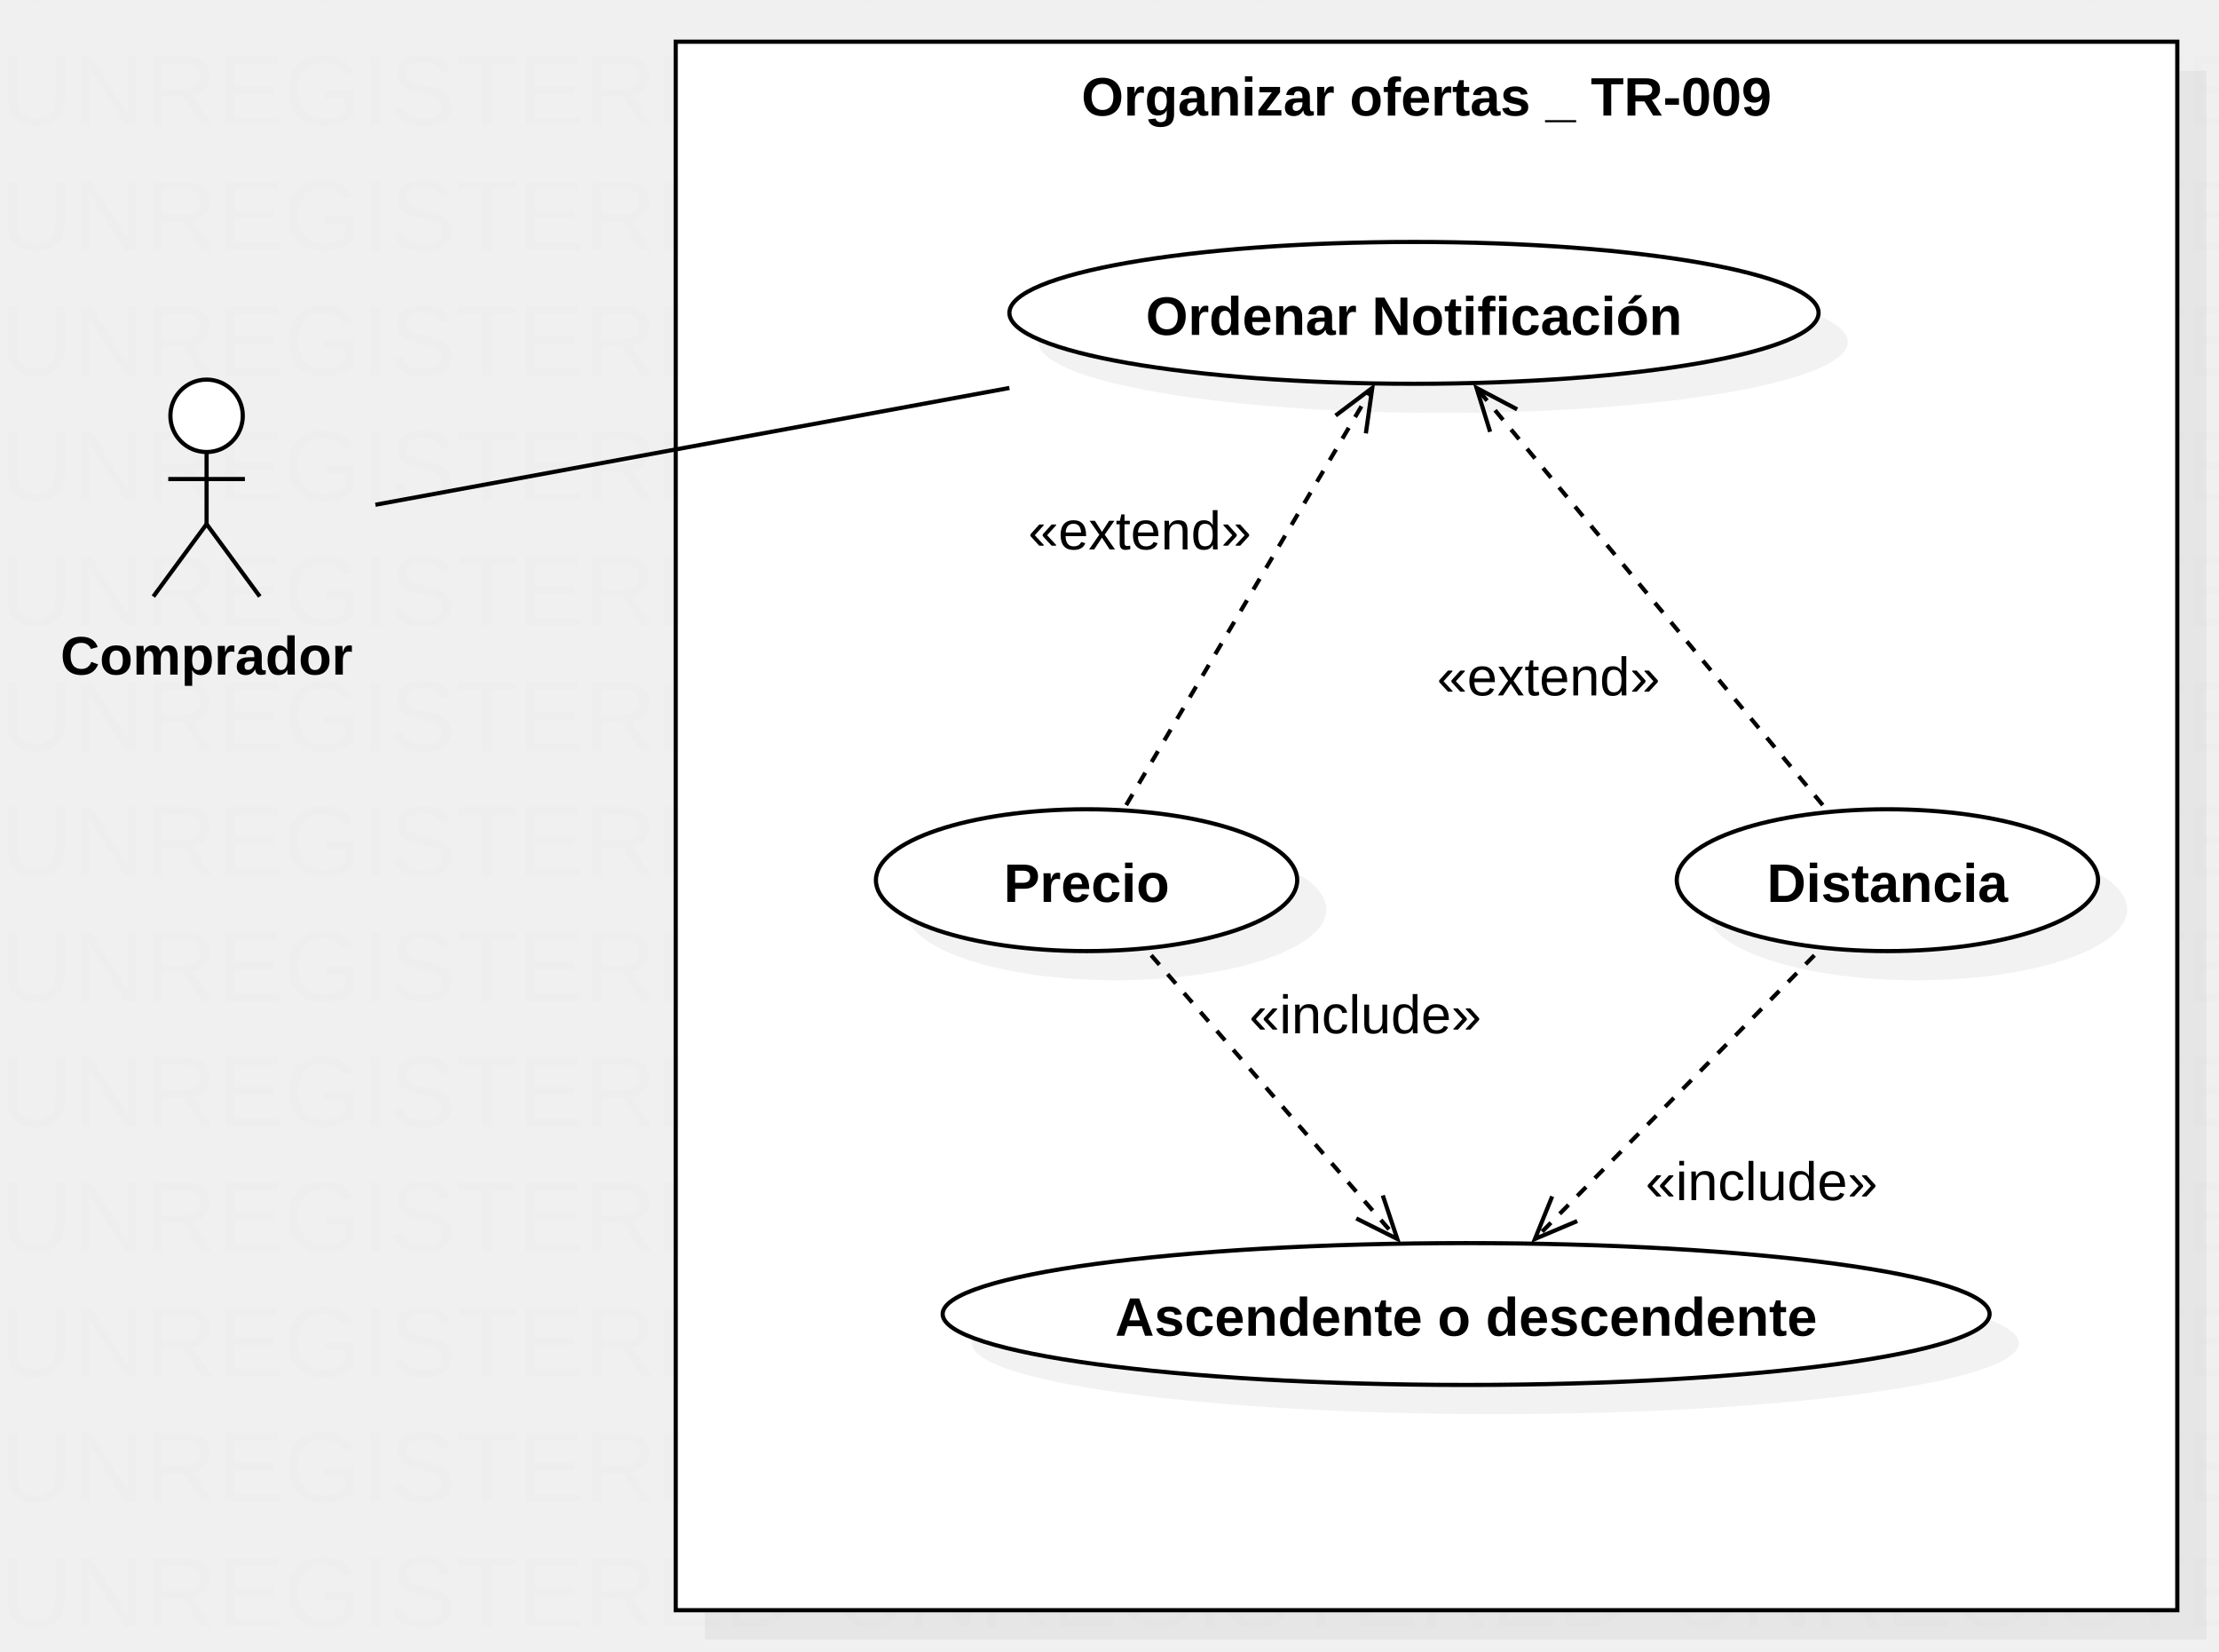
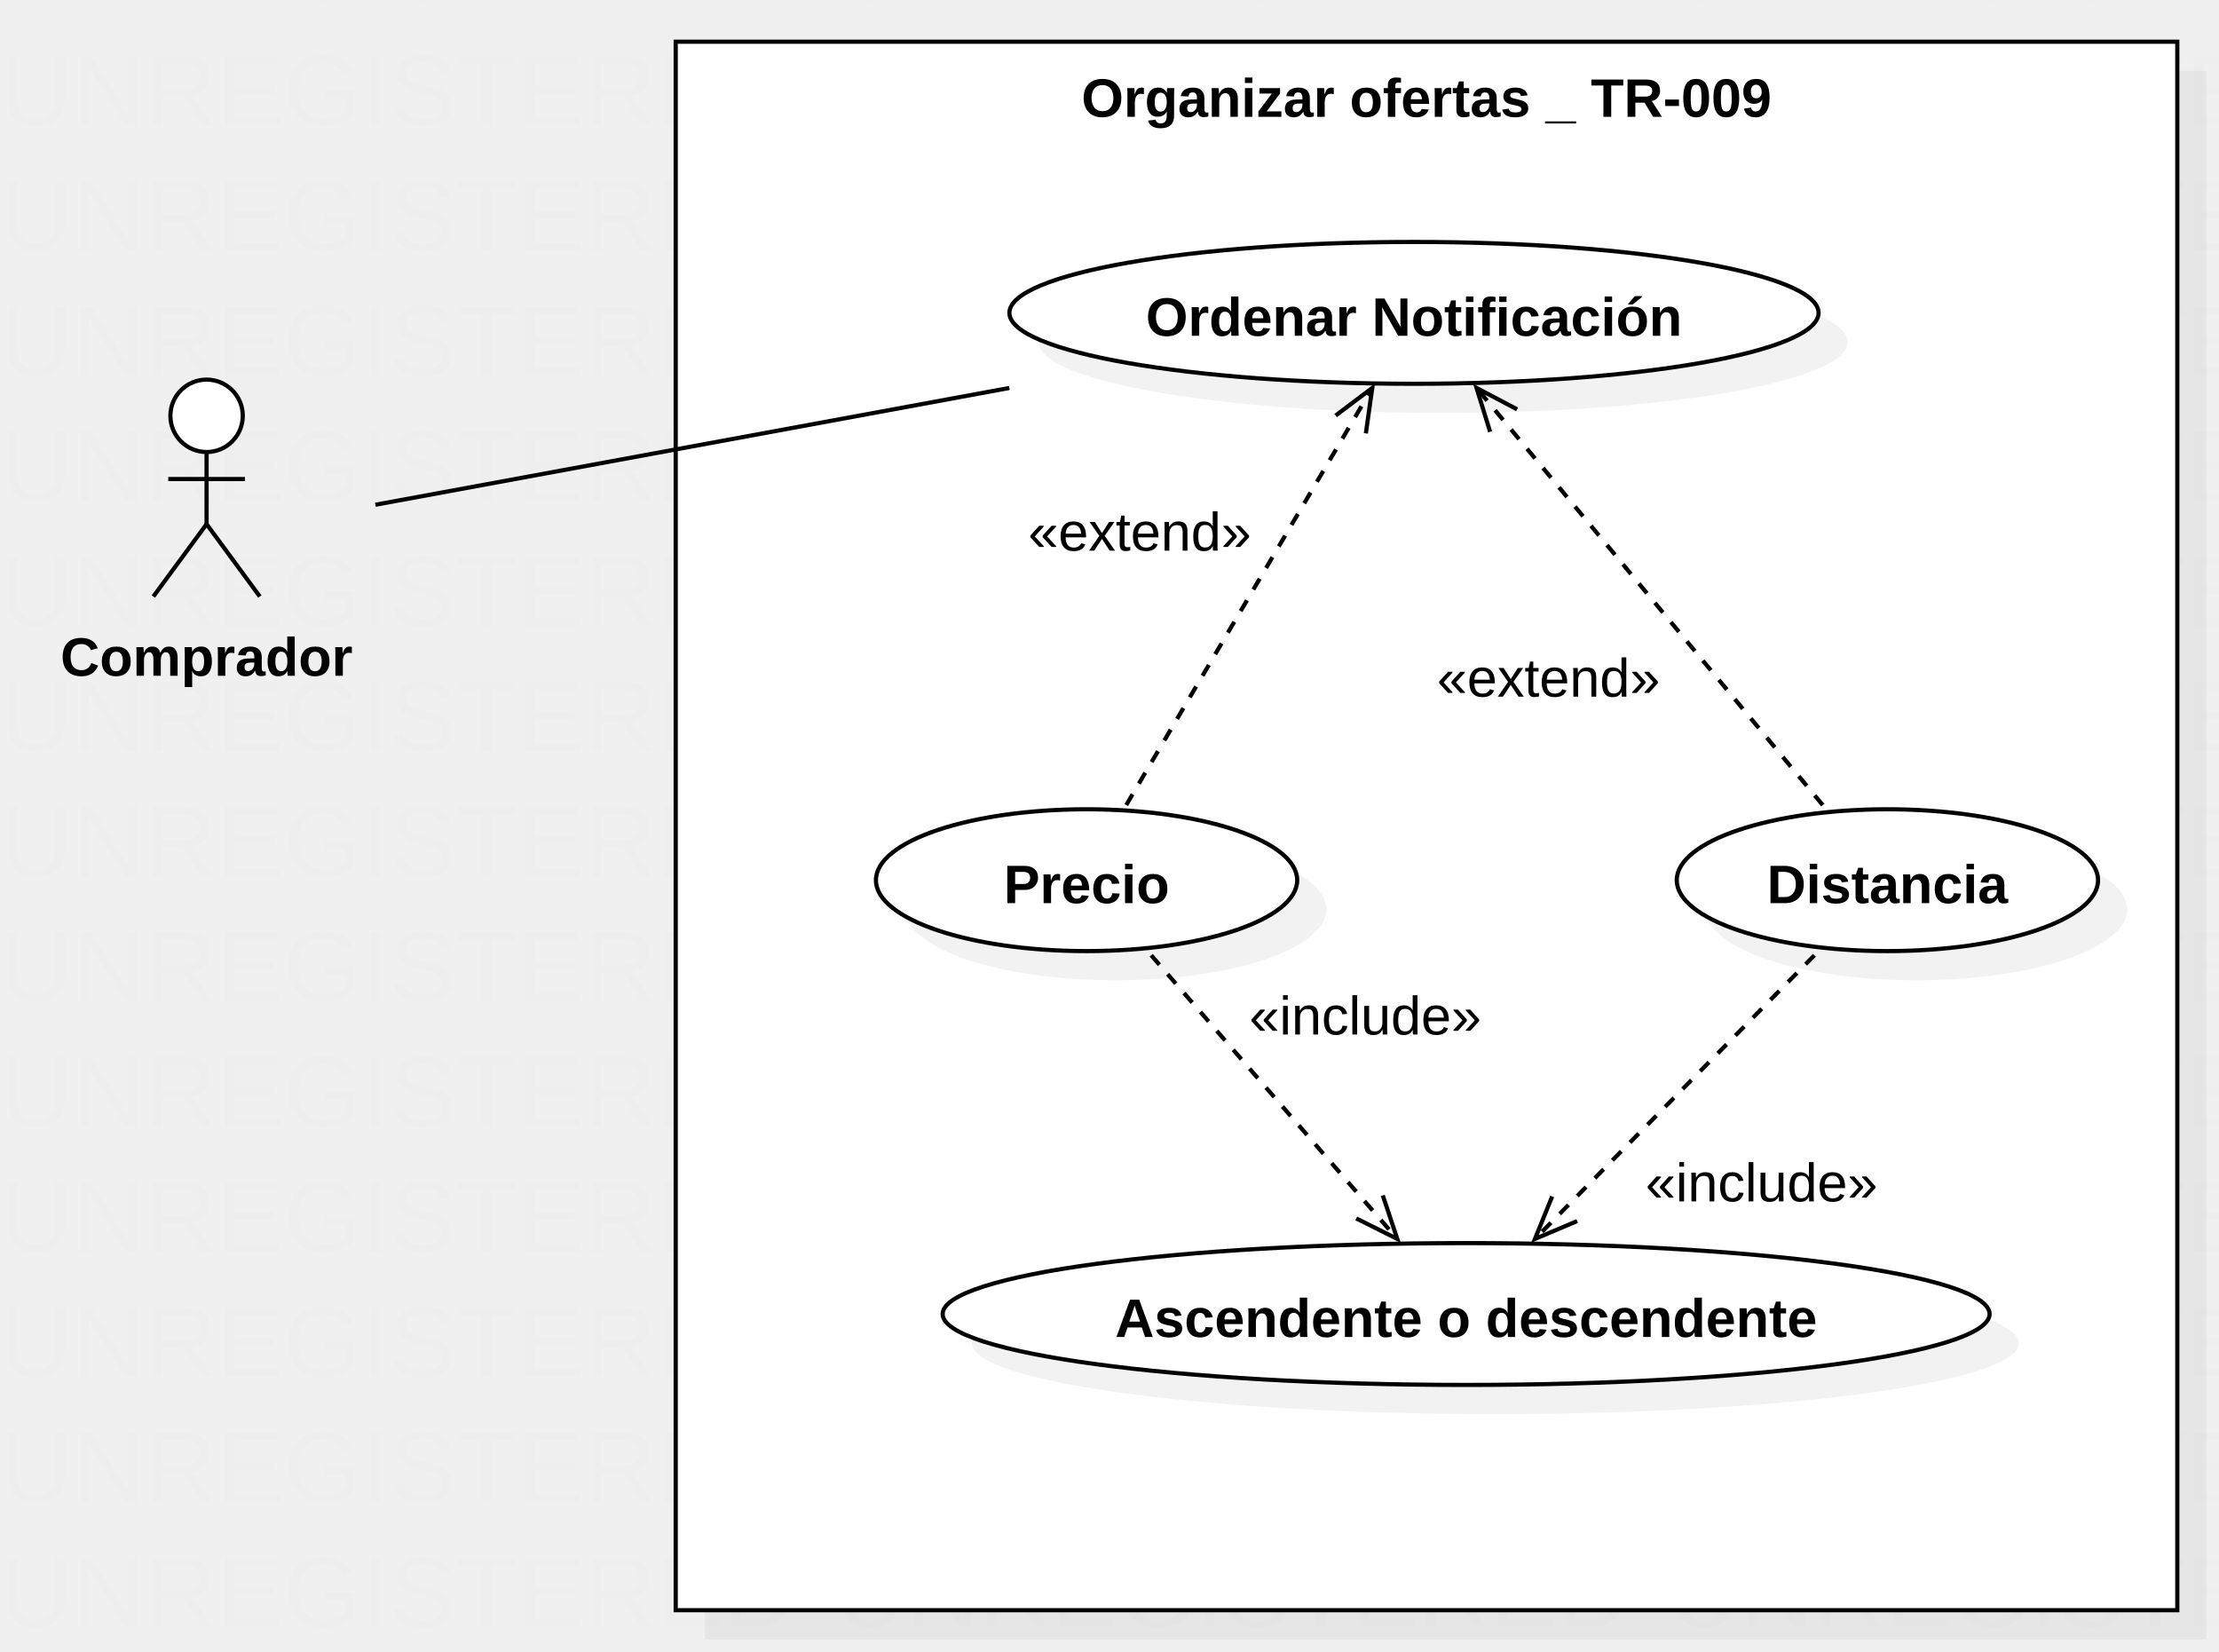
<svg xmlns="http://www.w3.org/2000/svg" version="1.1" width="532" height="396">
  <defs />
  <g>
    <text fill="#eeeeee" stroke="none" font-family="Arial" font-size="24px" font-style="normal" font-weight="normal" text-decoration="none" x="0" y="0">UNREGISTERED</text>
    <text fill="#eeeeee" stroke="none" font-family="Arial" font-size="24px" font-style="normal" font-weight="normal" text-decoration="none" x="0" y="30">UNREGISTERED</text>
    <text fill="#eeeeee" stroke="none" font-family="Arial" font-size="24px" font-style="normal" font-weight="normal" text-decoration="none" x="0" y="60">UNREGISTERED</text>
    <text fill="#eeeeee" stroke="none" font-family="Arial" font-size="24px" font-style="normal" font-weight="normal" text-decoration="none" x="0" y="90">UNREGISTERED</text>
    <text fill="#eeeeee" stroke="none" font-family="Arial" font-size="24px" font-style="normal" font-weight="normal" text-decoration="none" x="0" y="120">UNREGISTERED</text>
    <text fill="#eeeeee" stroke="none" font-family="Arial" font-size="24px" font-style="normal" font-weight="normal" text-decoration="none" x="0" y="150">UNREGISTERED</text>
    <text fill="#eeeeee" stroke="none" font-family="Arial" font-size="24px" font-style="normal" font-weight="normal" text-decoration="none" x="0" y="180">UNREGISTERED</text>
    <text fill="#eeeeee" stroke="none" font-family="Arial" font-size="24px" font-style="normal" font-weight="normal" text-decoration="none" x="0" y="210">UNREGISTERED</text>
    <text fill="#eeeeee" stroke="none" font-family="Arial" font-size="24px" font-style="normal" font-weight="normal" text-decoration="none" x="0" y="240">UNREGISTERED</text>
    <text fill="#eeeeee" stroke="none" font-family="Arial" font-size="24px" font-style="normal" font-weight="normal" text-decoration="none" x="0" y="270">UNREGISTERED</text>
    <text fill="#eeeeee" stroke="none" font-family="Arial" font-size="24px" font-style="normal" font-weight="normal" text-decoration="none" x="0" y="300">UNREGISTERED</text>
    <text fill="#eeeeee" stroke="none" font-family="Arial" font-size="24px" font-style="normal" font-weight="normal" text-decoration="none" x="0" y="330">UNREGISTERED</text>
    <text fill="#eeeeee" stroke="none" font-family="Arial" font-size="24px" font-style="normal" font-weight="normal" text-decoration="none" x="0" y="360">UNREGISTERED</text>
    <text fill="#eeeeee" stroke="none" font-family="Arial" font-size="24px" font-style="normal" font-weight="normal" text-decoration="none" x="0" y="390">UNREGISTERED</text>
    <text fill="#eeeeee" stroke="none" font-family="Arial" font-size="24px" font-style="normal" font-weight="normal" text-decoration="none" x="200" y="0">UNREGISTERED</text>
    <text fill="#eeeeee" stroke="none" font-family="Arial" font-size="24px" font-style="normal" font-weight="normal" text-decoration="none" x="200" y="30">UNREGISTERED</text>
    <text fill="#eeeeee" stroke="none" font-family="Arial" font-size="24px" font-style="normal" font-weight="normal" text-decoration="none" x="200" y="60">UNREGISTERED</text>
    <text fill="#eeeeee" stroke="none" font-family="Arial" font-size="24px" font-style="normal" font-weight="normal" text-decoration="none" x="200" y="90">UNREGISTERED</text>
    <text fill="#eeeeee" stroke="none" font-family="Arial" font-size="24px" font-style="normal" font-weight="normal" text-decoration="none" x="200" y="120">UNREGISTERED</text>
    <text fill="#eeeeee" stroke="none" font-family="Arial" font-size="24px" font-style="normal" font-weight="normal" text-decoration="none" x="200" y="150">UNREGISTERED</text>
    <text fill="#eeeeee" stroke="none" font-family="Arial" font-size="24px" font-style="normal" font-weight="normal" text-decoration="none" x="200" y="180">UNREGISTERED</text>
    <text fill="#eeeeee" stroke="none" font-family="Arial" font-size="24px" font-style="normal" font-weight="normal" text-decoration="none" x="200" y="210">UNREGISTERED</text>
    <text fill="#eeeeee" stroke="none" font-family="Arial" font-size="24px" font-style="normal" font-weight="normal" text-decoration="none" x="200" y="240">UNREGISTERED</text>
    <text fill="#eeeeee" stroke="none" font-family="Arial" font-size="24px" font-style="normal" font-weight="normal" text-decoration="none" x="200" y="270">UNREGISTERED</text>
    <text fill="#eeeeee" stroke="none" font-family="Arial" font-size="24px" font-style="normal" font-weight="normal" text-decoration="none" x="200" y="300">UNREGISTERED</text>
    <text fill="#eeeeee" stroke="none" font-family="Arial" font-size="24px" font-style="normal" font-weight="normal" text-decoration="none" x="200" y="330">UNREGISTERED</text>
    <text fill="#eeeeee" stroke="none" font-family="Arial" font-size="24px" font-style="normal" font-weight="normal" text-decoration="none" x="200" y="360">UNREGISTERED</text>
    <text fill="#eeeeee" stroke="none" font-family="Arial" font-size="24px" font-style="normal" font-weight="normal" text-decoration="none" x="200" y="390">UNREGISTERED</text>
    <text fill="#eeeeee" stroke="none" font-family="Arial" font-size="24px" font-style="normal" font-weight="normal" text-decoration="none" x="400" y="0">UNREGISTERED</text>
    <text fill="#eeeeee" stroke="none" font-family="Arial" font-size="24px" font-style="normal" font-weight="normal" text-decoration="none" x="400" y="30">UNREGISTERED</text>
    <text fill="#eeeeee" stroke="none" font-family="Arial" font-size="24px" font-style="normal" font-weight="normal" text-decoration="none" x="400" y="60">UNREGISTERED</text>
    <text fill="#eeeeee" stroke="none" font-family="Arial" font-size="24px" font-style="normal" font-weight="normal" text-decoration="none" x="400" y="90">UNREGISTERED</text>
    <text fill="#eeeeee" stroke="none" font-family="Arial" font-size="24px" font-style="normal" font-weight="normal" text-decoration="none" x="400" y="120">UNREGISTERED</text>
    <text fill="#eeeeee" stroke="none" font-family="Arial" font-size="24px" font-style="normal" font-weight="normal" text-decoration="none" x="400" y="150">UNREGISTERED</text>
    <text fill="#eeeeee" stroke="none" font-family="Arial" font-size="24px" font-style="normal" font-weight="normal" text-decoration="none" x="400" y="180">UNREGISTERED</text>
    <text fill="#eeeeee" stroke="none" font-family="Arial" font-size="24px" font-style="normal" font-weight="normal" text-decoration="none" x="400" y="210">UNREGISTERED</text>
    <text fill="#eeeeee" stroke="none" font-family="Arial" font-size="24px" font-style="normal" font-weight="normal" text-decoration="none" x="400" y="240">UNREGISTERED</text>
    <text fill="#eeeeee" stroke="none" font-family="Arial" font-size="24px" font-style="normal" font-weight="normal" text-decoration="none" x="400" y="270">UNREGISTERED</text>
    <text fill="#eeeeee" stroke="none" font-family="Arial" font-size="24px" font-style="normal" font-weight="normal" text-decoration="none" x="400" y="300">UNREGISTERED</text>
    <text fill="#eeeeee" stroke="none" font-family="Arial" font-size="24px" font-style="normal" font-weight="normal" text-decoration="none" x="400" y="330">UNREGISTERED</text>
    <text fill="#eeeeee" stroke="none" font-family="Arial" font-size="24px" font-style="normal" font-weight="normal" text-decoration="none" x="400" y="360">UNREGISTERED</text>
    <text fill="#eeeeee" stroke="none" font-family="Arial" font-size="24px" font-style="normal" font-weight="normal" text-decoration="none" x="400" y="390">UNREGISTERED</text>
    <g transform="translate(-222,-222) scale(1,1)">
      <rect fill="#C0C0C0" stroke="none" x="391" y="239" width="360" height="376" opacity="0.2" />
    </g>
    <g transform="translate(-222,-222) scale(1,1)">
      <rect fill="#ffffff" stroke="none" x="384" y="232" width="360" height="376" />
    </g>
    <g transform="translate(-222,-222) scale(1,1)">
      <path fill="none" stroke="#000000" d="M 384 232 L 744 232 L 744 608 L 384 608 L 384 232 Z Z" stroke-miterlimit="10" />
    </g>
    <g transform="translate(-222,-222) scale(1,1)">
      <g>
        <path fill="none" stroke="none" />
-         <text fill="#000000" stroke="none" font-family="Arial" font-size="13px" font-style="normal" font-weight="bold" text-decoration="none" x="481.277" y="249.71">Organizar ofertas _ TR-009</text>
+         <text fill="#000000" stroke="none" font-family="Arial" font-size="13px" font-style="normal" font-weight="bold" text-decoration="none" x="481.277" y="250">Organizar ofertas _ TR-009</text>
      </g>
    </g>
    <g transform="translate(-222,-222) scale(1,1)">
      <path fill="#ffffff" stroke="none" d="M 262.85 321.68 C 262.85 316.886 266.736 313 271.53 313 C 276.323 313 280.209 316.886 280.209 321.68 C 280.209 326.474 276.323 330.36 271.53 330.36 C 266.736 330.36 262.85 326.474 262.85 321.68 Z" />
    </g>
    <g transform="translate(-222,-222) scale(1,1)">
      <path fill="none" stroke="#000000" d="M 262.85 321.68 C 262.85 316.886 266.736 313 271.53 313 C 276.323 313 280.209 316.886 280.209 321.68 C 280.209 326.474 276.323 330.36 271.53 330.36 C 266.736 330.36 262.85 326.474 262.85 321.68 Z" stroke-miterlimit="10" />
    </g>
    <g transform="translate(-222,-222) scale(1,1)">
      <path fill="none" stroke="#000000" d="M 271.53 330.36 L 271.53 347.64" stroke-miterlimit="10" />
    </g>
    <g transform="translate(-222,-222) scale(1,1)">
      <path fill="none" stroke="#000000" d="M 262.34 336.84 L 280.719 336.84" stroke-miterlimit="10" />
    </g>
    <g transform="translate(-222,-222) scale(1,1)">
      <path fill="none" stroke="#000000" d="M 271.53 347.64 L 258.766 365" stroke-miterlimit="10" />
    </g>
    <g transform="translate(-222,-222) scale(1,1)">
      <path fill="none" stroke="#000000" d="M 271.53 347.64 L 284.293 365" stroke-miterlimit="10" />
    </g>
    <g transform="translate(-222,-222) scale(1,1)">
      <g>
        <path fill="none" stroke="none" />
-         <text fill="#000000" stroke="none" font-family="Arial" font-size="13px" font-style="normal" font-weight="bold" text-decoration="none" x="236.5" y="383.71">Comprador</text>
+         <text fill="#000000" stroke="none" font-family="Arial" font-size="13px" font-style="normal" font-weight="bold" text-decoration="none" x="236.5" y="384">Comprador</text>
      </g>
    </g>
    <g transform="translate(-222,-222) scale(1,1)">
      <path fill="#C0C0C0" stroke="none" d="M 471 304 C 471 294.611 514.428 287 568 287 C 621.572 287 665 294.611 665 304 C 665 313.389 621.572 321 568 321 C 514.428 321 471 313.389 471 304 Z" opacity="0.2" />
    </g>
    <g transform="translate(-222,-222) scale(1,1)">
      <path fill="#ffffff" stroke="none" d="M 464 297 C 464 287.611 507.428 280 561 280 C 614.572 280 658 287.611 658 297 C 658 306.389 614.572 314 561 314 C 507.428 314 464 306.389 464 297 Z" />
    </g>
    <g transform="translate(-222,-222) scale(1,1)">
      <path fill="none" stroke="#000000" d="M 464 297 C 464 287.611 507.428 280 561 280 C 614.572 280 658 287.611 658 297 C 658 306.389 614.572 314 561 314 C 507.428 314 464 306.389 464 297 Z" stroke-miterlimit="10" />
    </g>
    <g transform="translate(-222,-222) scale(1,1)">
      <g>
        <path fill="none" stroke="none" />
-         <text fill="#000000" stroke="none" font-family="Arial" font-size="13px" font-style="normal" font-weight="bold" text-decoration="none" x="496.711" y="302.286">Ordenar Notificación</text>
+         <text fill="#000000" stroke="none" font-family="Arial" font-size="13px" font-style="normal" font-weight="bold" text-decoration="none" x="496.711" y="302.5">Ordenar Notificación</text>
      </g>
    </g>
    <g transform="translate(-222,-222) scale(1,1)">
      <path fill="none" stroke="#000000" d="M 312 343 L 464 315" stroke-miterlimit="10" />
    </g>
    <g transform="translate(-222,-222) scale(1,1)">
      <path fill="#C0C0C0" stroke="none" d="M 439 440 C 439 430.611 461.61 423 489.5 423 C 517.39 423 540 430.611 540 440 C 540 449.389 517.39 457 489.5 457 C 461.61 457 439 449.389 439 440 Z" opacity="0.2" />
    </g>
    <g transform="translate(-222,-222) scale(1,1)">
      <path fill="#ffffff" stroke="none" d="M 432 433 C 432 423.611 454.61 416 482.5 416 C 510.39 416 533 423.611 533 433 C 533 442.389 510.39 450 482.5 450 C 454.61 450 432 442.389 432 433 Z" />
    </g>
    <g transform="translate(-222,-222) scale(1,1)">
      <path fill="none" stroke="#000000" d="M 432 433 C 432 423.611 454.61 416 482.5 416 C 510.39 416 533 423.611 533 433 C 533 442.389 510.39 450 482.5 450 C 454.61 450 432 442.389 432 433 Z" stroke-miterlimit="10" />
    </g>
    <g transform="translate(-222,-222) scale(1,1)">
      <g>
        <path fill="none" stroke="none" />
-         <text fill="#000000" stroke="none" font-family="Arial" font-size="13px" font-style="normal" font-weight="bold" text-decoration="none" x="462.629" y="438.21">Precio</text>
+         <text fill="#000000" stroke="none" font-family="Arial" font-size="13px" font-style="normal" font-weight="bold" text-decoration="none" x="462.629" y="438.5">Precio</text>
      </g>
    </g>
    <g transform="translate(-222,-222) scale(1,1)">
      <path fill="#C0C0C0" stroke="none" d="M 631 440 C 631 430.611 653.61 423 681.5 423 C 709.39 423 732 430.611 732 440 C 732 449.389 709.39 457 681.5 457 C 653.61 457 631 449.389 631 440 Z" opacity="0.2" />
    </g>
    <g transform="translate(-222,-222) scale(1,1)">
      <path fill="#ffffff" stroke="none" d="M 624 433 C 624 423.611 646.61 416 674.5 416 C 702.39 416 725 423.611 725 433 C 725 442.389 702.39 450 674.5 450 C 646.61 450 624 442.389 624 433 Z" />
    </g>
    <g transform="translate(-222,-222) scale(1,1)">
      <path fill="none" stroke="#000000" d="M 624 433 C 624 423.611 646.61 416 674.5 416 C 702.39 416 725 423.611 725 433 C 725 442.389 702.39 450 674.5 450 C 646.61 450 624 442.389 624 433 Z" stroke-miterlimit="10" />
    </g>
    <g transform="translate(-222,-222) scale(1,1)">
      <g>
        <path fill="none" stroke="none" />
-         <text fill="#000000" stroke="none" font-family="Arial" font-size="13px" font-style="normal" font-weight="bold" text-decoration="none" x="645.599" y="438.21">Distancia</text>
+         <text fill="#000000" stroke="none" font-family="Arial" font-size="13px" font-style="normal" font-weight="bold" text-decoration="none" x="645.599" y="438.5">Distancia</text>
      </g>
    </g>
    <g transform="translate(-222,-222) scale(1,1)">
      <path fill="none" stroke="#000000" d="M 492 415 L 551 315" stroke-miterlimit="10" stroke-dasharray="3" />
    </g>
    <g transform="translate(-222,-222) scale(1,1)">
      <path fill="none" stroke="#000000" d="M 549.461 325.892 L 551 315 L 542.21 321.614" stroke-miterlimit="10" />
    </g>
    <g transform="translate(-222,-222) scale(1,1)">
      <g>
        <path fill="none" stroke="none" />
-         <text fill="#000000" stroke="none" font-family="Arial" font-size="13px" font-style="normal" font-weight="normal" text-decoration="none" x="468.5" y="353.71">«extend»</text>
+         <text fill="#000000" stroke="none" font-family="Arial" font-size="13px" font-style="normal" font-weight="normal" text-decoration="none" x="468.5" y="354">«extend»</text>
      </g>
    </g>
    <g transform="translate(-222,-222) scale(1,1)">
      <path fill="none" stroke="#000000" d="M 659 415 L 576 315" stroke-miterlimit="10" stroke-dasharray="3" />
    </g>
    <g transform="translate(-222,-222) scale(1,1)">
      <path fill="none" stroke="#000000" d="M 585.73 320.131 L 576 315 L 579.251 325.508" stroke-miterlimit="10" />
    </g>
    <g transform="translate(-222,-222) scale(1,1)">
      <g>
        <path fill="none" stroke="none" />
-         <text fill="#000000" stroke="none" font-family="Arial" font-size="13px" font-style="normal" font-weight="normal" text-decoration="none" x="566.5" y="388.71">«extend»</text>
+         <text fill="#000000" stroke="none" font-family="Arial" font-size="13px" font-style="normal" font-weight="normal" text-decoration="none" x="566.5" y="389">«extend»</text>
      </g>
    </g>
    <g transform="translate(-222,-222) scale(1,1)">
      <path fill="#C0C0C0" stroke="none" d="M 455 544 C 455 534.611 511.188 527 580.5 527 C 649.812 527 706 534.611 706 544 C 706 553.389 649.812 561 580.5 561 C 511.188 561 455 553.389 455 544 Z" opacity="0.2" />
    </g>
    <g transform="translate(-222,-222) scale(1,1)">
      <path fill="#ffffff" stroke="none" d="M 448 537 C 448 527.611 504.188 520 573.5 520 C 642.812 520 699 527.611 699 537 C 699 546.389 642.812 554 573.5 554 C 504.188 554 448 546.389 448 537 Z" />
    </g>
    <g transform="translate(-222,-222) scale(1,1)">
      <path fill="none" stroke="#000000" d="M 448 537 C 448 527.611 504.188 520 573.5 520 C 642.812 520 699 527.611 699 537 C 699 546.389 642.812 554 573.5 554 C 504.188 554 448 546.389 448 537 Z" stroke-miterlimit="10" />
    </g>
    <g transform="translate(-222,-222) scale(1,1)">
      <g>
        <path fill="none" stroke="none" />
-         <text fill="#000000" stroke="none" font-family="Arial" font-size="13px" font-style="normal" font-weight="bold" text-decoration="none" x="489.336" y="542.21">Ascendente o descendente</text>
+         <text fill="#000000" stroke="none" font-family="Arial" font-size="13px" font-style="normal" font-weight="bold" text-decoration="none" x="489.336" y="542.5">Ascendente o descendente</text>
      </g>
    </g>
    <g transform="translate(-222,-222) scale(1,1)">
      <path fill="none" stroke="#000000" d="M 498 451 L 557 519" stroke-miterlimit="10" stroke-dasharray="3" />
    </g>
    <g transform="translate(-222,-222) scale(1,1)">
      <path fill="none" stroke="#000000" d="M 547.16 514.083 L 557 519 L 553.519 508.565" stroke-miterlimit="10" />
    </g>
    <g transform="translate(-222,-222) scale(1,1)">
      <g>
        <path fill="none" stroke="none" />
-         <text fill="#000000" stroke="none" font-family="Arial" font-size="13px" font-style="normal" font-weight="normal" text-decoration="none" x="521.5" y="469.71">«include»</text>
+         <text fill="#000000" stroke="none" font-family="Arial" font-size="13px" font-style="normal" font-weight="normal" text-decoration="none" x="521.5" y="470">«include»</text>
      </g>
    </g>
    <g transform="translate(-222,-222) scale(1,1)">
      <path fill="none" stroke="#000000" d="M 657 451 L 590 519" stroke-miterlimit="10" stroke-dasharray="3" />
    </g>
    <g transform="translate(-222,-222) scale(1,1)">
      <path fill="none" stroke="#000000" d="M 594.134 508.806 L 590 519 L 600.131 514.715" stroke-miterlimit="10" />
    </g>
    <g transform="translate(-222,-222) scale(1,1)">
      <g>
        <path fill="none" stroke="none" />
-         <text fill="#000000" stroke="none" font-family="Arial" font-size="13px" font-style="normal" font-weight="normal" text-decoration="none" x="616.5" y="509.71">«include»</text>
+         <text fill="#000000" stroke="none" font-family="Arial" font-size="13px" font-style="normal" font-weight="normal" text-decoration="none" x="616.5" y="510">«include»</text>
      </g>
    </g>
  </g>
</svg>
